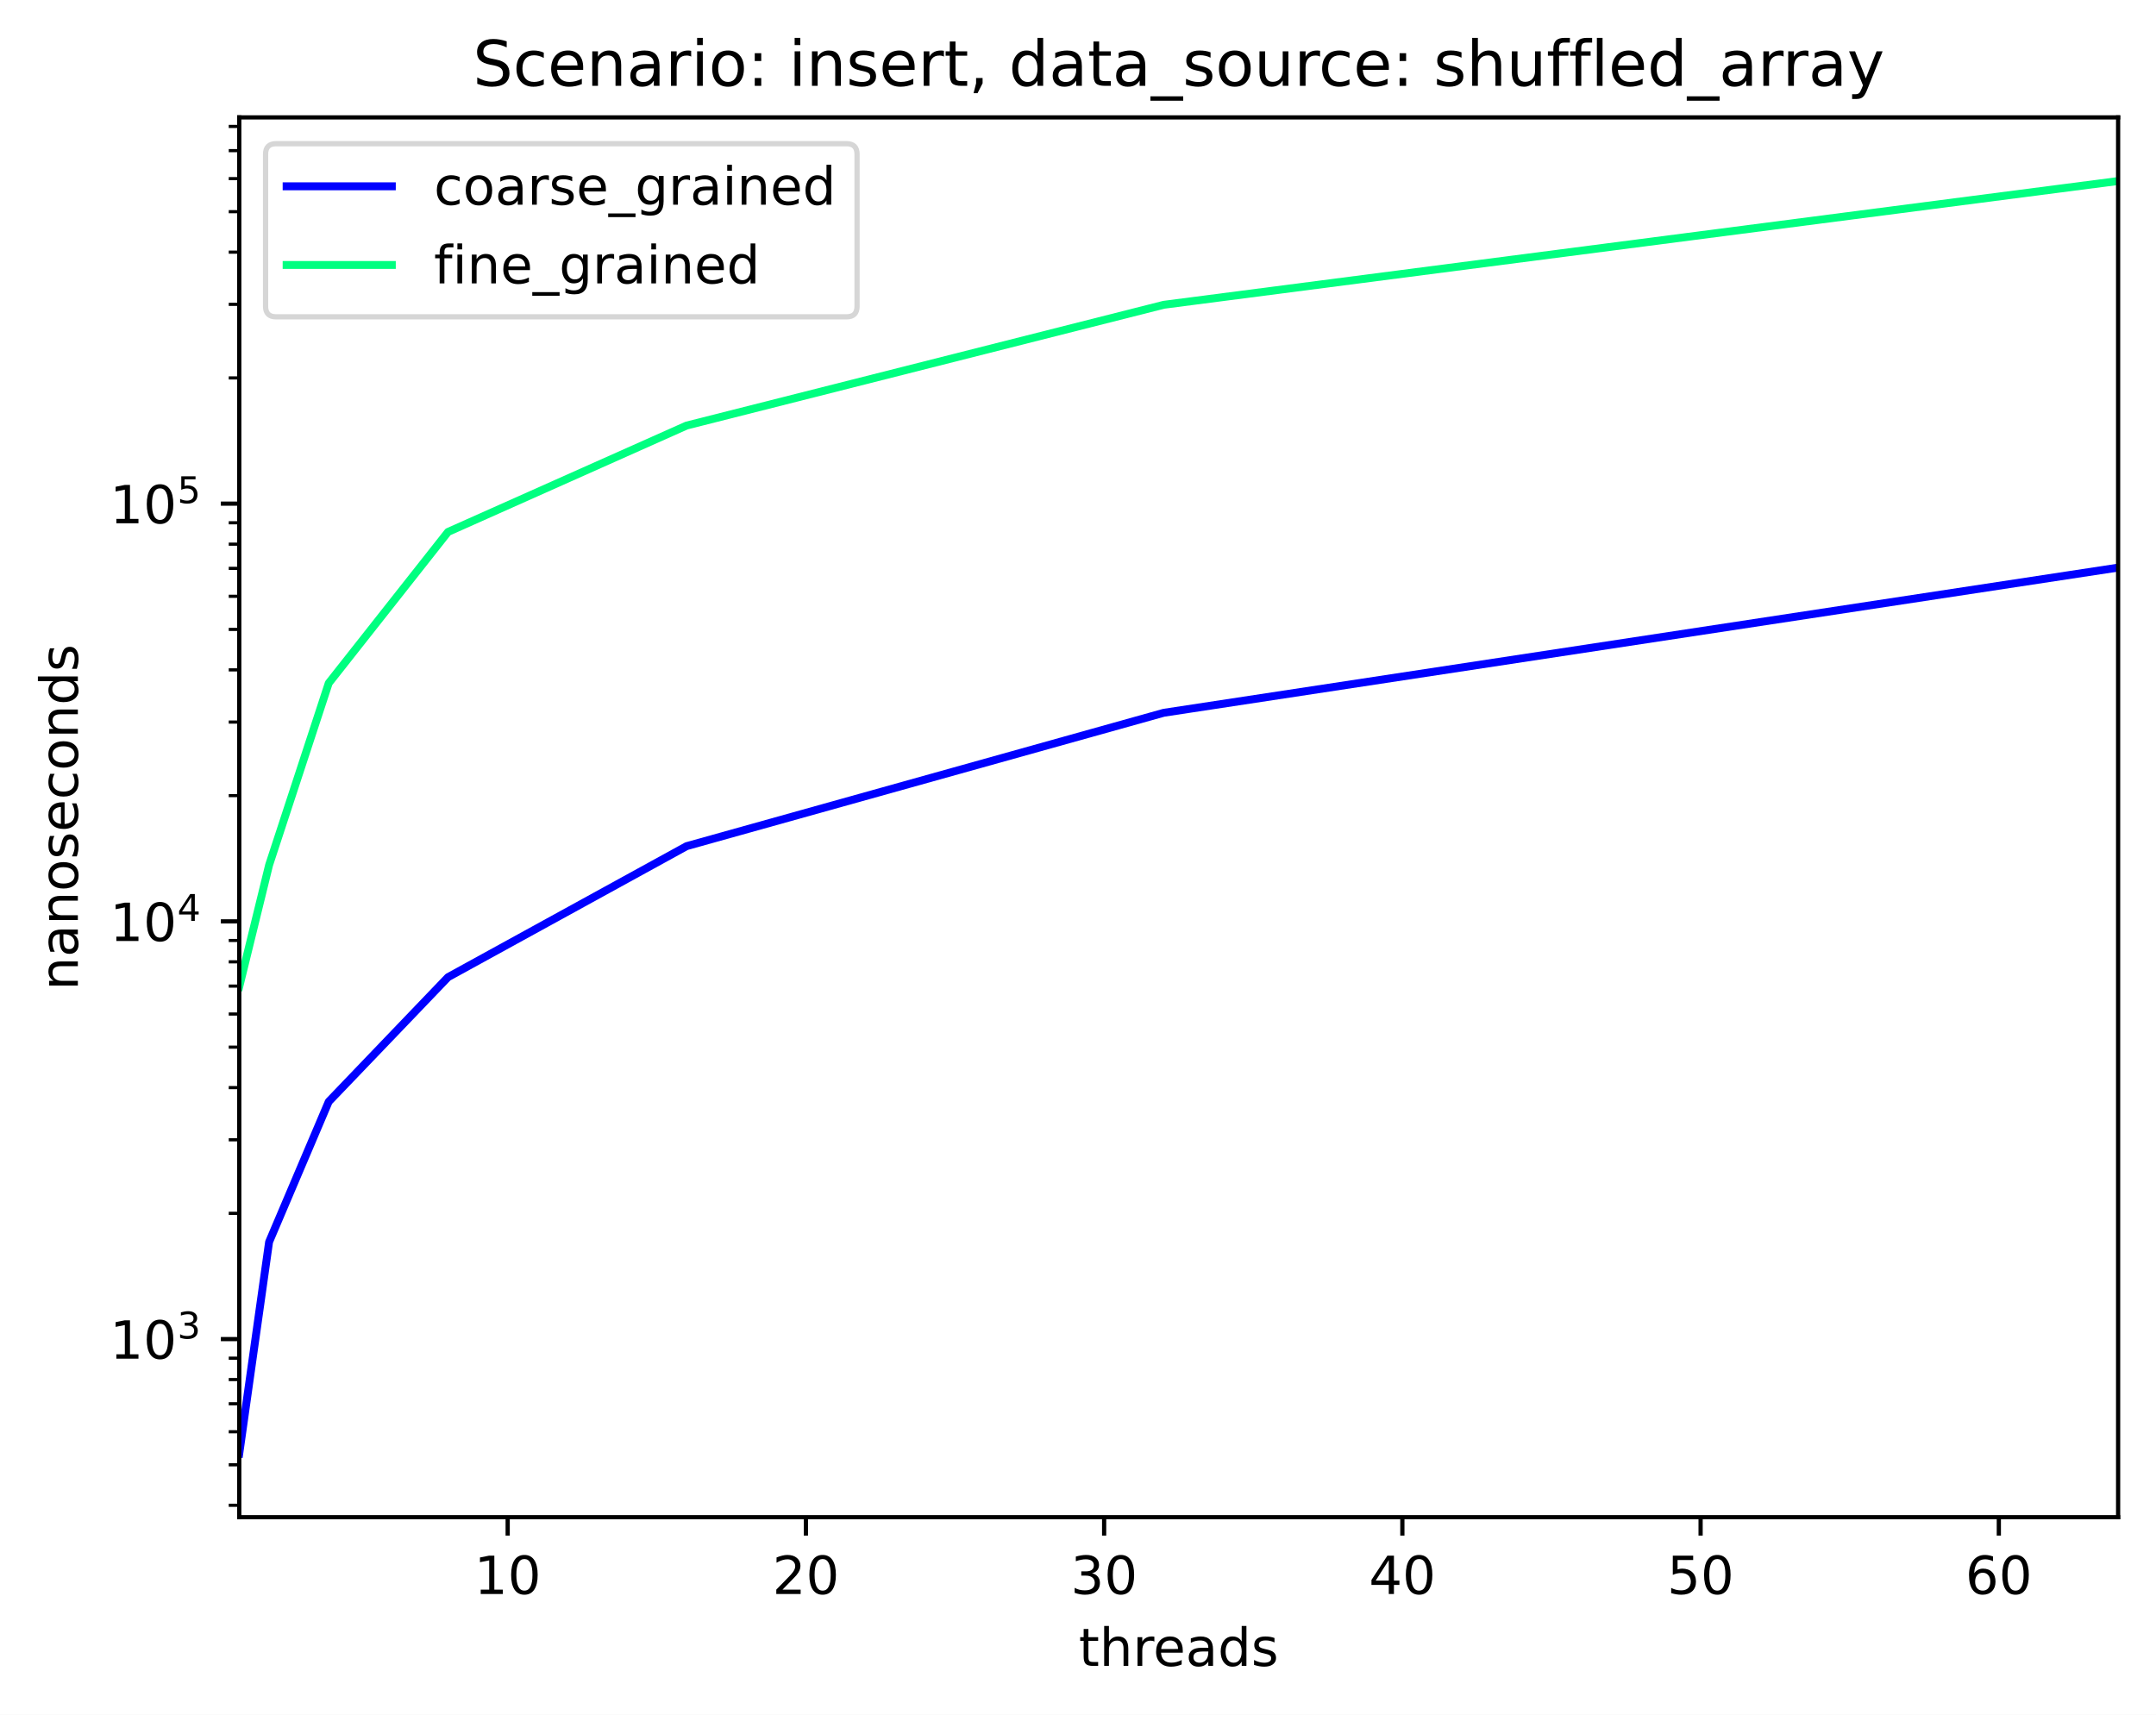
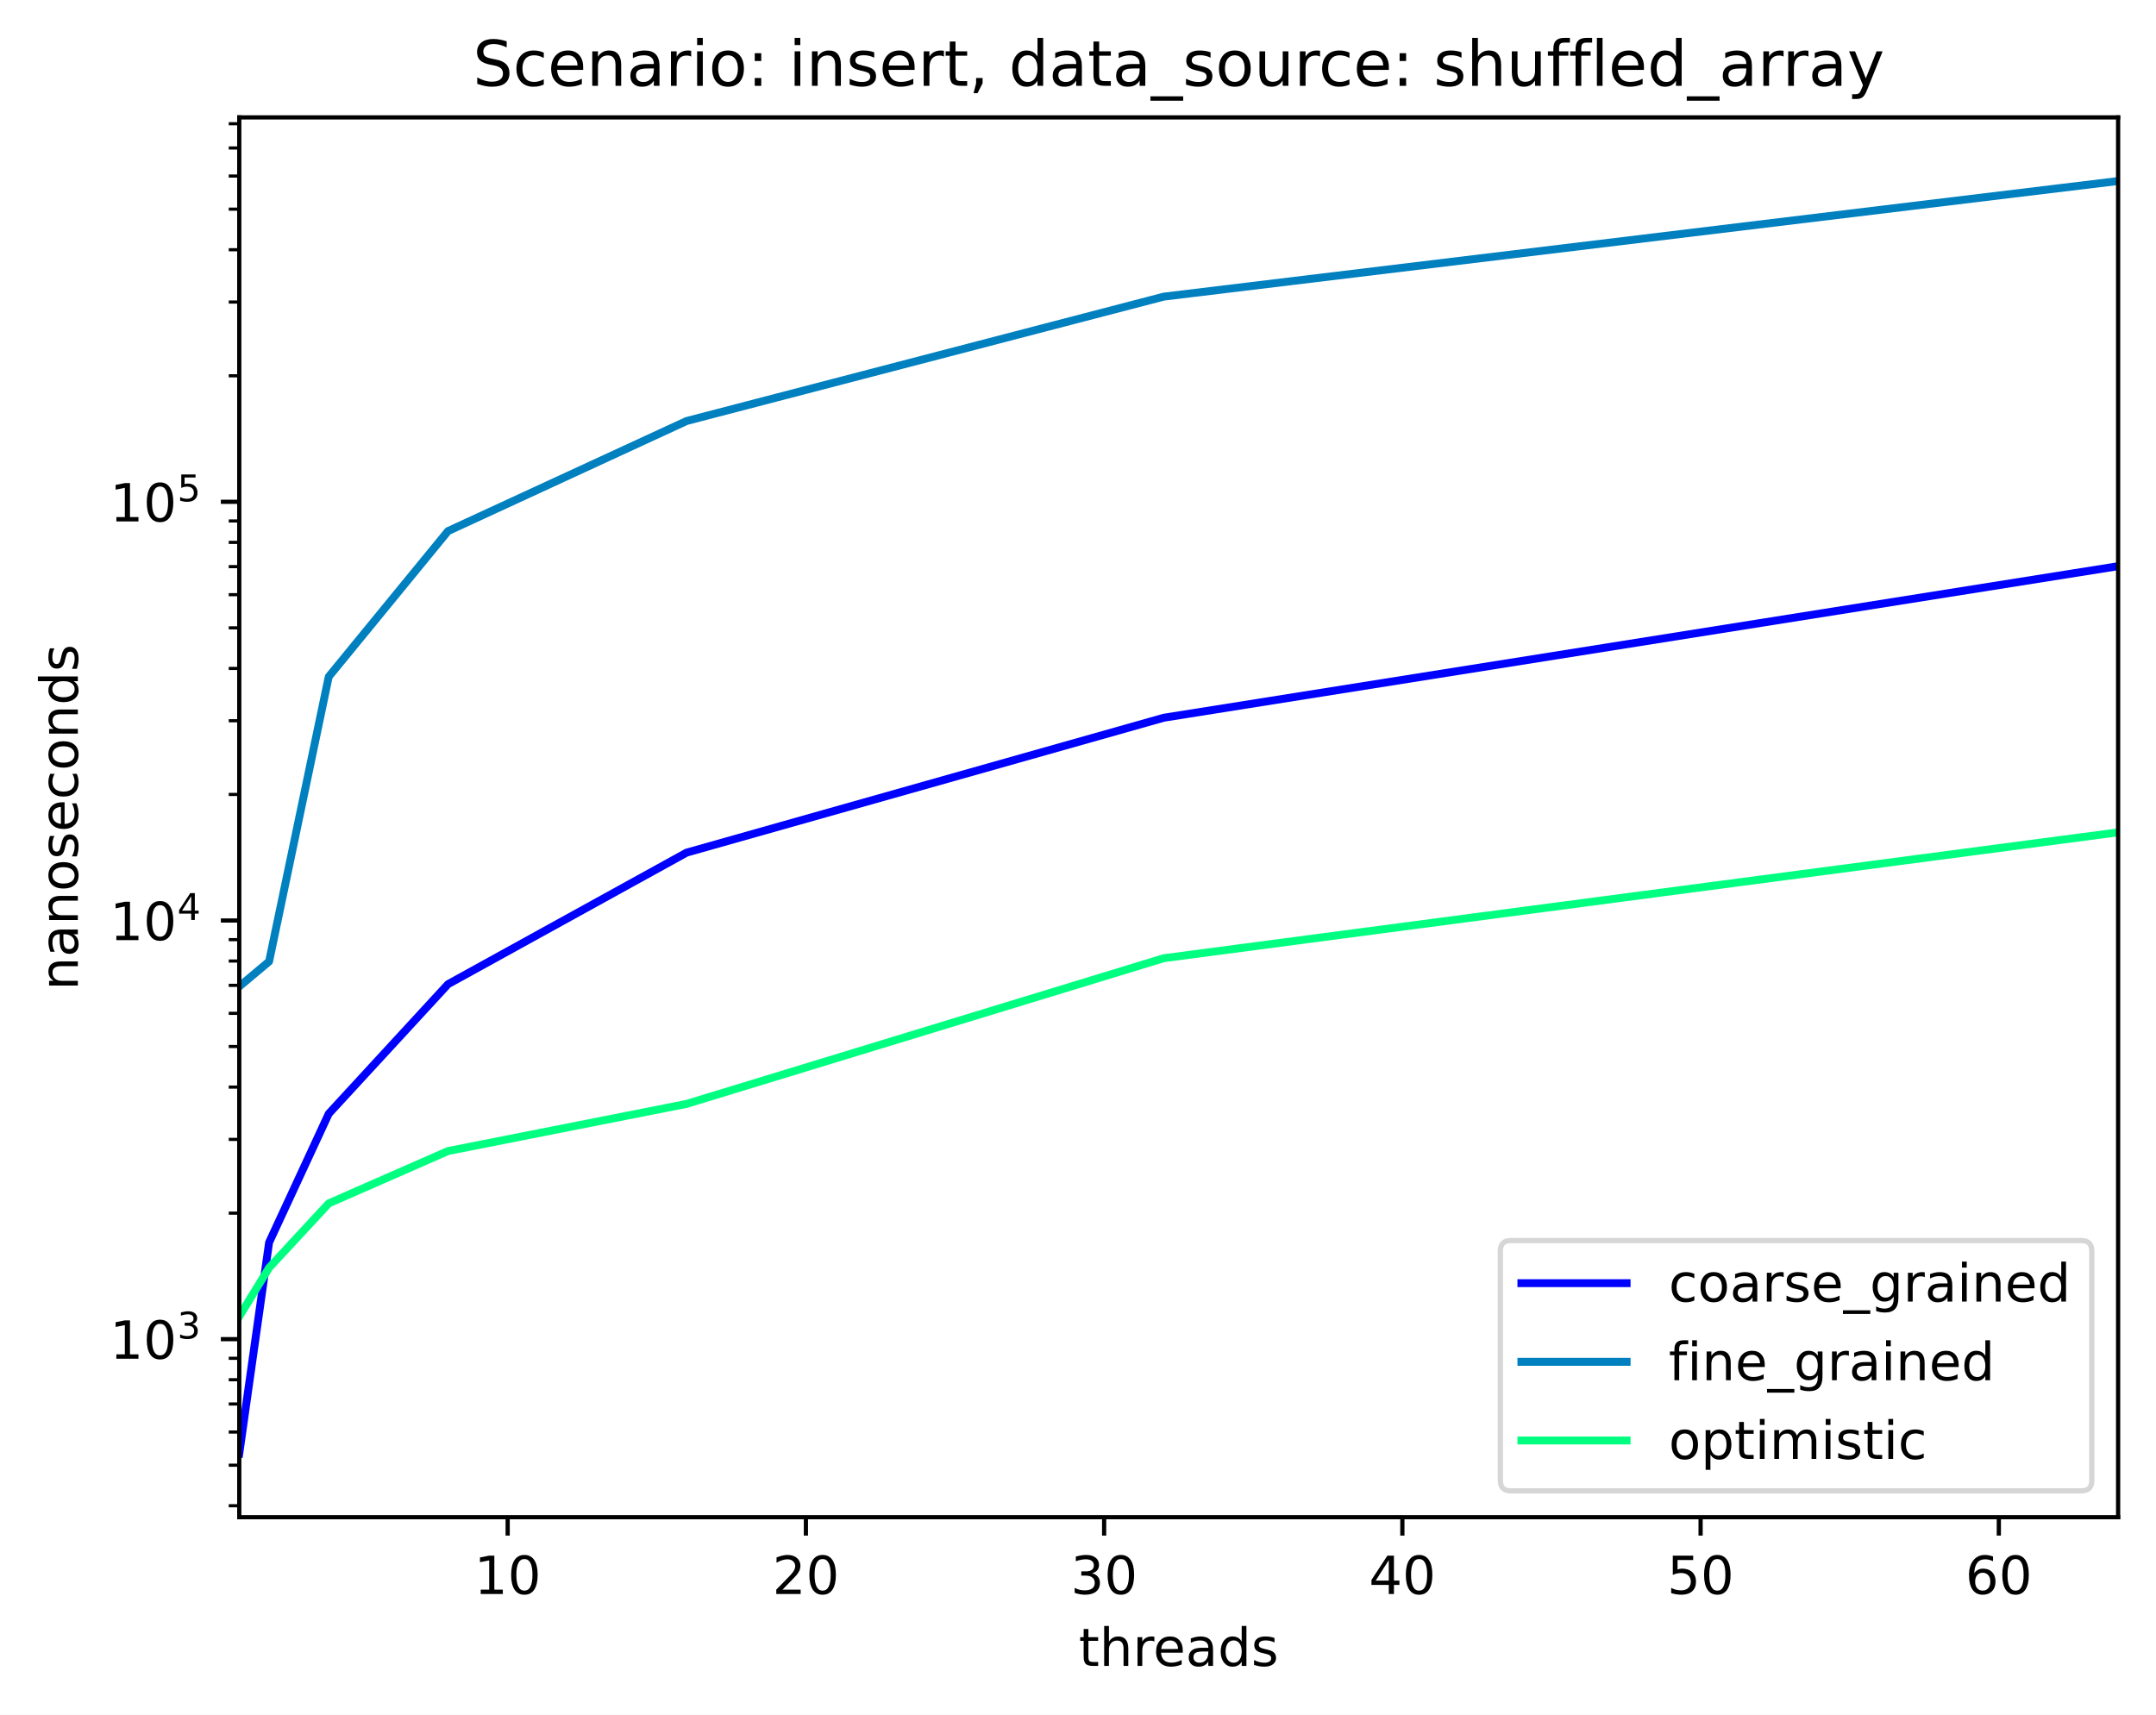
<svg xmlns="http://www.w3.org/2000/svg" xmlns:xlink="http://www.w3.org/1999/xlink" height="325.986pt" version="1.1" viewBox="0 0 409.798 325.986" width="409.798pt">
  <defs>
    <style type="text/css">
*{stroke-linecap:butt;stroke-linejoin:round;}
  </style>
  </defs>
  <g id="figure_1">
    <g id="patch_1">
      <path d="M 0 325.986  L 409.798 325.986  L 409.798 0  L 0 0  z " style="fill:#ffffff;" />
    </g>
    <g id="axes_1">
      <g id="patch_2">
        <path d="M 45.478 288.43  L 402.598 288.43  L 402.598 22.318  L 45.478 22.318  z " style="fill:#ffffff;" />
      </g>
      <g id="matplotlib.axis_1">
        <g id="xtick_1">
          <g id="line2d_1">
            <defs>
-               <path d="M 0 0  L 0 3.5  " id="m5f4396c81a" style="stroke:#000000;stroke-width:0.8;" />
-             </defs>
-             <g>
-               <use style="stroke:#000000;stroke-width:0.8;" x="96.495" xlink:href="#m5f4396c81a" y="288.43" />
+               <path d="M 0 0  L 0 3.5  " id="mf05d65bc17" style="stroke:#000000;stroke-width:0.8;" />
+             </defs>
+             <g>
+               <use style="stroke:#000000;stroke-width:0.8;" x="96.495" xlink:href="#mf05d65bc17" y="288.43" />
            </g>
          </g>
          <g id="text_1">
            <defs>
              <path d="M 12.406 8.297  L 28.516 8.297  L 28.516 63.922  L 10.984 60.406  L 10.984 69.391  L 28.422 72.906  L 38.281 72.906  L 38.281 8.297  L 54.391 8.297  L 54.391 0  L 12.406 0  z " id="DejaVuSans-49" />
              <path d="M 31.781 66.406  Q 24.172 66.406 20.328 58.906  Q 16.5 51.422 16.5 36.375  Q 16.5 21.391 20.328 13.891  Q 24.172 6.391 31.781 6.391  Q 39.453 6.391 43.281 13.891  Q 47.125 21.391 47.125 36.375  Q 47.125 51.422 43.281 58.906  Q 39.453 66.406 31.781 66.406  z M 31.781 74.219  Q 44.047 74.219 50.516 64.516  Q 56.984 54.828 56.984 36.375  Q 56.984 17.969 50.516 8.266  Q 44.047 -1.422 31.781 -1.422  Q 19.531 -1.422 13.062 8.266  Q 6.594 17.969 6.594 36.375  Q 6.594 54.828 13.062 64.516  Q 19.531 74.219 31.781 74.219  z " id="DejaVuSans-48" />
            </defs>
            <g transform="translate(90.13277 303.0286)scale(0.1 -0.1)">
              <use xlink:href="#DejaVuSans-49" />
              <use x="63.623" xlink:href="#DejaVuSans-48" />
            </g>
          </g>
        </g>
        <g id="xtick_2">
          <g id="line2d_2">
            <g>
-               <use style="stroke:#000000;stroke-width:0.8;" x="153.181" xlink:href="#m5f4396c81a" y="288.43" />
+               <use style="stroke:#000000;stroke-width:0.8;" x="153.181" xlink:href="#mf05d65bc17" y="288.43" />
            </g>
          </g>
          <g id="text_2">
            <defs>
              <path d="M 19.188 8.297  L 53.609 8.297  L 53.609 0  L 7.328 0  L 7.328 8.297  Q 12.938 14.109 22.625 23.891  Q 32.328 33.688 34.812 36.531  Q 39.547 41.844 41.422 45.531  Q 43.312 49.219 43.312 52.781  Q 43.312 58.594 39.234 62.25  Q 35.156 65.922 28.609 65.922  Q 23.969 65.922 18.812 64.312  Q 13.672 62.703 7.812 59.422  L 7.812 69.391  Q 13.766 71.781 18.938 73  Q 24.125 74.219 28.422 74.219  Q 39.75 74.219 46.484 68.547  Q 53.219 62.891 53.219 53.422  Q 53.219 48.922 51.531 44.891  Q 49.859 40.875 45.406 35.406  Q 44.188 33.984 37.641 27.219  Q 31.109 20.453 19.188 8.297  z " id="DejaVuSans-50" />
            </defs>
            <g transform="translate(146.8185 303.0286)scale(0.1 -0.1)">
              <use xlink:href="#DejaVuSans-50" />
              <use x="63.623" xlink:href="#DejaVuSans-48" />
            </g>
          </g>
        </g>
        <g id="xtick_3">
          <g id="line2d_3">
            <g>
-               <use style="stroke:#000000;stroke-width:0.8;" x="209.867" xlink:href="#m5f4396c81a" y="288.43" />
+               <use style="stroke:#000000;stroke-width:0.8;" x="209.867" xlink:href="#mf05d65bc17" y="288.43" />
            </g>
          </g>
          <g id="text_3">
            <defs>
              <path d="M 40.578 39.312  Q 47.656 37.797 51.625 33  Q 55.609 28.219 55.609 21.188  Q 55.609 10.406 48.188 4.484  Q 40.766 -1.422 27.094 -1.422  Q 22.516 -1.422 17.656 -0.516  Q 12.797 0.391 7.625 2.203  L 7.625 11.719  Q 11.719 9.328 16.594 8.109  Q 21.484 6.891 26.812 6.891  Q 36.078 6.891 40.938 10.547  Q 45.797 14.203 45.797 21.188  Q 45.797 27.641 41.281 31.266  Q 36.766 34.906 28.719 34.906  L 20.219 34.906  L 20.219 43.016  L 29.109 43.016  Q 36.375 43.016 40.234 45.922  Q 44.094 48.828 44.094 54.297  Q 44.094 59.906 40.109 62.906  Q 36.141 65.922 28.719 65.922  Q 24.656 65.922 20.016 65.031  Q 15.375 64.156 9.812 62.312  L 9.812 71.094  Q 15.438 72.656 20.344 73.438  Q 25.25 74.219 29.594 74.219  Q 40.828 74.219 47.359 69.109  Q 53.906 64.016 53.906 55.328  Q 53.906 49.266 50.438 45.094  Q 46.969 40.922 40.578 39.312  z " id="DejaVuSans-51" />
            </defs>
            <g transform="translate(203.5042 303.0286)scale(0.1 -0.1)">
              <use xlink:href="#DejaVuSans-51" />
              <use x="63.623" xlink:href="#DejaVuSans-48" />
            </g>
          </g>
        </g>
        <g id="xtick_4">
          <g id="line2d_4">
            <g>
-               <use style="stroke:#000000;stroke-width:0.8;" x="266.552" xlink:href="#m5f4396c81a" y="288.43" />
+               <use style="stroke:#000000;stroke-width:0.8;" x="266.552" xlink:href="#mf05d65bc17" y="288.43" />
            </g>
          </g>
          <g id="text_4">
            <defs>
              <path d="M 37.797 64.312  L 12.891 25.391  L 37.797 25.391  z M 35.203 72.906  L 47.609 72.906  L 47.609 25.391  L 58.016 25.391  L 58.016 17.188  L 47.609 17.188  L 47.609 0  L 37.797 0  L 37.797 17.188  L 4.891 17.188  L 4.891 26.703  z " id="DejaVuSans-52" />
            </defs>
            <g transform="translate(260.1899 303.0286)scale(0.1 -0.1)">
              <use xlink:href="#DejaVuSans-52" />
              <use x="63.623" xlink:href="#DejaVuSans-48" />
            </g>
          </g>
        </g>
        <g id="xtick_5">
          <g id="line2d_5">
            <g>
-               <use style="stroke:#000000;stroke-width:0.8;" x="323.238" xlink:href="#m5f4396c81a" y="288.43" />
+               <use style="stroke:#000000;stroke-width:0.8;" x="323.238" xlink:href="#mf05d65bc17" y="288.43" />
            </g>
          </g>
          <g id="text_5">
            <defs>
              <path d="M 10.797 72.906  L 49.516 72.906  L 49.516 64.594  L 19.828 64.594  L 19.828 46.734  Q 21.969 47.469 24.109 47.828  Q 26.266 48.188 28.422 48.188  Q 40.625 48.188 47.75 41.5  Q 54.891 34.812 54.891 23.391  Q 54.891 11.625 47.562 5.094  Q 40.234 -1.422 26.906 -1.422  Q 22.312 -1.422 17.547 -0.641  Q 12.797 0.141 7.719 1.703  L 7.719 11.625  Q 12.109 9.234 16.797 8.062  Q 21.484 6.891 26.703 6.891  Q 35.156 6.891 40.078 11.328  Q 45.016 15.766 45.016 23.391  Q 45.016 31 40.078 35.438  Q 35.156 39.891 26.703 39.891  Q 22.75 39.891 18.812 39.016  Q 14.891 38.141 10.797 36.281  z " id="DejaVuSans-53" />
            </defs>
            <g transform="translate(316.8756 303.0286)scale(0.1 -0.1)">
              <use xlink:href="#DejaVuSans-53" />
              <use x="63.623" xlink:href="#DejaVuSans-48" />
            </g>
          </g>
        </g>
        <g id="xtick_6">
          <g id="line2d_6">
            <g>
-               <use style="stroke:#000000;stroke-width:0.8;" x="379.924" xlink:href="#m5f4396c81a" y="288.43" />
+               <use style="stroke:#000000;stroke-width:0.8;" x="379.924" xlink:href="#mf05d65bc17" y="288.43" />
            </g>
          </g>
          <g id="text_6">
            <defs>
              <path d="M 33.016 40.375  Q 26.375 40.375 22.484 35.828  Q 18.609 31.297 18.609 23.391  Q 18.609 15.531 22.484 10.953  Q 26.375 6.391 33.016 6.391  Q 39.656 6.391 43.531 10.953  Q 47.406 15.531 47.406 23.391  Q 47.406 31.297 43.531 35.828  Q 39.656 40.375 33.016 40.375  z M 52.594 71.297  L 52.594 62.312  Q 48.875 64.062 45.094 64.984  Q 41.312 65.922 37.594 65.922  Q 27.828 65.922 22.672 59.328  Q 17.531 52.734 16.797 39.406  Q 19.672 43.656 24.016 45.922  Q 28.375 48.188 33.594 48.188  Q 44.578 48.188 50.953 41.516  Q 57.328 34.859 57.328 23.391  Q 57.328 12.156 50.688 5.359  Q 44.047 -1.422 33.016 -1.422  Q 20.359 -1.422 13.672 8.266  Q 6.984 17.969 6.984 36.375  Q 6.984 53.656 15.188 63.938  Q 23.391 74.219 37.203 74.219  Q 40.922 74.219 44.703 73.484  Q 48.484 72.75 52.594 71.297  z " id="DejaVuSans-54" />
            </defs>
            <g transform="translate(373.5613 303.0286)scale(0.1 -0.1)">
              <use xlink:href="#DejaVuSans-54" />
              <use x="63.623" xlink:href="#DejaVuSans-48" />
            </g>
          </g>
        </g>
        <g id="text_7">
          <defs>
            <path d="M 18.312 70.219  L 18.312 54.688  L 36.812 54.688  L 36.812 47.703  L 18.312 47.703  L 18.312 18.016  Q 18.312 11.328 20.141 9.422  Q 21.969 7.516 27.594 7.516  L 36.812 7.516  L 36.812 0  L 27.594 0  Q 17.188 0 13.234 3.875  Q 9.281 7.766 9.281 18.016  L 9.281 47.703  L 2.688 47.703  L 2.688 54.688  L 9.281 54.688  L 9.281 70.219  z " id="DejaVuSans-116" />
            <path d="M 54.891 33.016  L 54.891 0  L 45.906 0  L 45.906 32.719  Q 45.906 40.484 42.875 44.328  Q 39.844 48.188 33.797 48.188  Q 26.516 48.188 22.312 43.547  Q 18.109 38.922 18.109 30.906  L 18.109 0  L 9.078 0  L 9.078 75.984  L 18.109 75.984  L 18.109 46.188  Q 21.344 51.125 25.703 53.562  Q 30.078 56 35.797 56  Q 45.219 56 50.047 50.172  Q 54.891 44.344 54.891 33.016  z " id="DejaVuSans-104" />
            <path d="M 41.109 46.297  Q 39.594 47.172 37.812 47.578  Q 36.031 48 33.891 48  Q 26.266 48 22.188 43.047  Q 18.109 38.094 18.109 28.812  L 18.109 0  L 9.078 0  L 9.078 54.688  L 18.109 54.688  L 18.109 46.188  Q 20.953 51.172 25.484 53.578  Q 30.031 56 36.531 56  Q 37.453 56 38.578 55.875  Q 39.703 55.766 41.062 55.516  z " id="DejaVuSans-114" />
            <path d="M 56.203 29.594  L 56.203 25.203  L 14.891 25.203  Q 15.484 15.922 20.484 11.062  Q 25.484 6.203 34.422 6.203  Q 39.594 6.203 44.453 7.469  Q 49.312 8.734 54.109 11.281  L 54.109 2.781  Q 49.266 0.734 44.188 -0.344  Q 39.109 -1.422 33.891 -1.422  Q 20.797 -1.422 13.156 6.188  Q 5.516 13.812 5.516 26.812  Q 5.516 40.234 12.766 48.109  Q 20.016 56 32.328 56  Q 43.359 56 49.781 48.891  Q 56.203 41.797 56.203 29.594  z M 47.219 32.234  Q 47.125 39.594 43.094 43.984  Q 39.062 48.391 32.422 48.391  Q 24.906 48.391 20.391 44.141  Q 15.875 39.891 15.188 32.172  z " id="DejaVuSans-101" />
            <path d="M 34.281 27.484  Q 23.391 27.484 19.188 25  Q 14.984 22.516 14.984 16.5  Q 14.984 11.719 18.141 8.906  Q 21.297 6.109 26.703 6.109  Q 34.188 6.109 38.703 11.406  Q 43.219 16.703 43.219 25.484  L 43.219 27.484  z M 52.203 31.203  L 52.203 0  L 43.219 0  L 43.219 8.297  Q 40.141 3.328 35.547 0.953  Q 30.953 -1.422 24.312 -1.422  Q 15.922 -1.422 10.953 3.297  Q 6 8.016 6 15.922  Q 6 25.141 12.172 29.828  Q 18.359 34.516 30.609 34.516  L 43.219 34.516  L 43.219 35.406  Q 43.219 41.609 39.141 45  Q 35.062 48.391 27.688 48.391  Q 23 48.391 18.547 47.266  Q 14.109 46.141 10.016 43.891  L 10.016 52.203  Q 14.938 54.109 19.578 55.047  Q 24.219 56 28.609 56  Q 40.484 56 46.344 49.844  Q 52.203 43.703 52.203 31.203  z " id="DejaVuSans-97" />
            <path d="M 45.406 46.391  L 45.406 75.984  L 54.391 75.984  L 54.391 0  L 45.406 0  L 45.406 8.203  Q 42.578 3.328 38.25 0.953  Q 33.938 -1.422 27.875 -1.422  Q 17.969 -1.422 11.734 6.484  Q 5.516 14.406 5.516 27.297  Q 5.516 40.188 11.734 48.094  Q 17.969 56 27.875 56  Q 33.938 56 38.25 53.625  Q 42.578 51.266 45.406 46.391  z M 14.797 27.297  Q 14.797 17.391 18.875 11.75  Q 22.953 6.109 30.078 6.109  Q 37.203 6.109 41.297 11.75  Q 45.406 17.391 45.406 27.297  Q 45.406 37.203 41.297 42.844  Q 37.203 48.484 30.078 48.484  Q 22.953 48.484 18.875 42.844  Q 14.797 37.203 14.797 27.297  z " id="DejaVuSans-100" />
            <path d="M 44.281 53.078  L 44.281 44.578  Q 40.484 46.531 36.375 47.5  Q 32.281 48.484 27.875 48.484  Q 21.188 48.484 17.844 46.438  Q 14.5 44.391 14.5 40.281  Q 14.5 37.156 16.891 35.375  Q 19.281 33.594 26.516 31.984  L 29.594 31.297  Q 39.156 29.25 43.188 25.516  Q 47.219 21.781 47.219 15.094  Q 47.219 7.469 41.188 3.016  Q 35.156 -1.422 24.609 -1.422  Q 20.219 -1.422 15.453 -0.562  Q 10.688 0.297 5.422 2  L 5.422 11.281  Q 10.406 8.688 15.234 7.391  Q 20.062 6.109 24.812 6.109  Q 31.156 6.109 34.562 8.281  Q 37.984 10.453 37.984 14.406  Q 37.984 18.062 35.516 20.016  Q 33.062 21.969 24.703 23.781  L 21.578 24.516  Q 13.234 26.266 9.516 29.906  Q 5.812 33.547 5.812 39.891  Q 5.812 47.609 11.281 51.797  Q 16.75 56 26.812 56  Q 31.781 56 36.172 55.266  Q 40.578 54.547 44.281 53.078  z " id="DejaVuSans-115" />
          </defs>
          <g transform="translate(205.0467 316.7067)scale(0.1 -0.1)">
            <use xlink:href="#DejaVuSans-116" />
            <use x="39.209" xlink:href="#DejaVuSans-104" />
            <use x="102.588" xlink:href="#DejaVuSans-114" />
            <use x="141.451" xlink:href="#DejaVuSans-101" />
            <use x="202.975" xlink:href="#DejaVuSans-97" />
            <use x="264.254" xlink:href="#DejaVuSans-100" />
            <use x="327.73" xlink:href="#DejaVuSans-115" />
          </g>
        </g>
      </g>
      <g id="matplotlib.axis_2">
        <g id="ytick_1">
          <g id="line2d_7">
            <defs>
-               <path d="M 0 0  L -3.5 0  " id="mbe0c340225" style="stroke:#000000;stroke-width:0.8;" />
-             </defs>
-             <g>
-               <use style="stroke:#000000;stroke-width:0.8;" x="45.478" xlink:href="#mbe0c340225" y="254.569" />
+               <path d="M 0 0  L -3.5 0  " id="m383fcbb740" style="stroke:#000000;stroke-width:0.8;" />
+             </defs>
+             <g>
+               <use style="stroke:#000000;stroke-width:0.8;" x="45.478" xlink:href="#m383fcbb740" y="254.584" />
            </g>
          </g>
          <g id="text_8">
-             <g transform="translate(20.87813 258.368)scale(0.1 -0.1)">
+             <g transform="translate(20.87813 258.3828)scale(0.1 -0.1)">
              <use transform="translate(0 0.765625)" xlink:href="#DejaVuSans-49" />
              <use transform="translate(63.62305 0.765625)" xlink:href="#DejaVuSans-48" />
              <use transform="translate(128.2031 39.04688)scale(0.7)" xlink:href="#DejaVuSans-51" />
            </g>
          </g>
        </g>
        <g id="ytick_2">
          <g id="line2d_8">
            <g>
-               <use style="stroke:#000000;stroke-width:0.8;" x="45.478" xlink:href="#mbe0c340225" y="175.159" />
+               <use style="stroke:#000000;stroke-width:0.8;" x="45.478" xlink:href="#m383fcbb740" y="174.991" />
            </g>
          </g>
          <g id="text_9">
-             <g transform="translate(20.87813 178.9581)scale(0.1 -0.1)">
+             <g transform="translate(20.87813 178.7902)scale(0.1 -0.1)">
              <use transform="translate(0 0.684375)" xlink:href="#DejaVuSans-49" />
              <use transform="translate(63.62305 0.684375)" xlink:href="#DejaVuSans-48" />
              <use transform="translate(128.2031 38.96563)scale(0.7)" xlink:href="#DejaVuSans-52" />
            </g>
          </g>
        </g>
        <g id="ytick_3">
          <g id="line2d_9">
            <g>
-               <use style="stroke:#000000;stroke-width:0.8;" x="45.478" xlink:href="#mbe0c340225" y="95.749" />
+               <use style="stroke:#000000;stroke-width:0.8;" x="45.478" xlink:href="#m383fcbb740" y="95.398" />
            </g>
          </g>
          <g id="text_10">
-             <g transform="translate(20.87813 99.54822)scale(0.1 -0.1)">
+             <g transform="translate(20.87813 99.19754)scale(0.1 -0.1)">
              <use transform="translate(0 0.684375)" xlink:href="#DejaVuSans-49" />
              <use transform="translate(63.62305 0.684375)" xlink:href="#DejaVuSans-48" />
              <use transform="translate(128.2031 38.96563)scale(0.7)" xlink:href="#DejaVuSans-53" />
            </g>
          </g>
        </g>
        <g id="ytick_4">
          <g id="line2d_10">
            <defs>
-               <path d="M 0 0  L -2 0  " id="m4f9e848d3f" style="stroke:#000000;stroke-width:0.6;" />
-             </defs>
-             <g>
-               <use style="stroke:#000000;stroke-width:0.6;" x="45.478" xlink:href="#m4f9e848d3f" y="286.169" />
+               <path d="M 0 0  L -2 0  " id="mbb1ccdfe66" style="stroke:#000000;stroke-width:0.6;" />
+             </defs>
+             <g>
+               <use style="stroke:#000000;stroke-width:0.6;" x="45.478" xlink:href="#mbb1ccdfe66" y="286.257" />
            </g>
          </g>
        </g>
        <g id="ytick_5">
          <g id="line2d_11">
            <g>
-               <use style="stroke:#000000;stroke-width:0.6;" x="45.478" xlink:href="#m4f9e848d3f" y="278.474" />
+               <use style="stroke:#000000;stroke-width:0.6;" x="45.478" xlink:href="#mbb1ccdfe66" y="278.543" />
            </g>
          </g>
        </g>
        <g id="ytick_6">
          <g id="line2d_12">
            <g>
-               <use style="stroke:#000000;stroke-width:0.6;" x="45.478" xlink:href="#m4f9e848d3f" y="272.186" />
+               <use style="stroke:#000000;stroke-width:0.6;" x="45.478" xlink:href="#mbb1ccdfe66" y="272.241" />
            </g>
          </g>
        </g>
        <g id="ytick_7">
          <g id="line2d_13">
            <g>
-               <use style="stroke:#000000;stroke-width:0.6;" x="45.478" xlink:href="#m4f9e848d3f" y="266.87" />
+               <use style="stroke:#000000;stroke-width:0.6;" x="45.478" xlink:href="#mbb1ccdfe66" y="266.913" />
            </g>
          </g>
        </g>
        <g id="ytick_8">
          <g id="line2d_14">
            <g>
-               <use style="stroke:#000000;stroke-width:0.6;" x="45.478" xlink:href="#m4f9e848d3f" y="262.264" />
+               <use style="stroke:#000000;stroke-width:0.6;" x="45.478" xlink:href="#mbb1ccdfe66" y="262.297" />
            </g>
          </g>
        </g>
        <g id="ytick_9">
          <g id="line2d_15">
            <g>
-               <use style="stroke:#000000;stroke-width:0.6;" x="45.478" xlink:href="#m4f9e848d3f" y="258.202" />
+               <use style="stroke:#000000;stroke-width:0.6;" x="45.478" xlink:href="#mbb1ccdfe66" y="258.226" />
            </g>
          </g>
        </g>
        <g id="ytick_10">
          <g id="line2d_16">
            <g>
-               <use style="stroke:#000000;stroke-width:0.6;" x="45.478" xlink:href="#m4f9e848d3f" y="230.664" />
+               <use style="stroke:#000000;stroke-width:0.6;" x="45.478" xlink:href="#mbb1ccdfe66" y="230.624" />
            </g>
          </g>
        </g>
        <g id="ytick_11">
          <g id="line2d_17">
            <g>
-               <use style="stroke:#000000;stroke-width:0.6;" x="45.478" xlink:href="#m4f9e848d3f" y="216.681" />
+               <use style="stroke:#000000;stroke-width:0.6;" x="45.478" xlink:href="#mbb1ccdfe66" y="216.608" />
            </g>
          </g>
        </g>
        <g id="ytick_12">
          <g id="line2d_18">
            <g>
-               <use style="stroke:#000000;stroke-width:0.6;" x="45.478" xlink:href="#m4f9e848d3f" y="206.759" />
+               <use style="stroke:#000000;stroke-width:0.6;" x="45.478" xlink:href="#mbb1ccdfe66" y="206.664" />
            </g>
          </g>
        </g>
        <g id="ytick_13">
          <g id="line2d_19">
            <g>
-               <use style="stroke:#000000;stroke-width:0.6;" x="45.478" xlink:href="#m4f9e848d3f" y="199.064" />
+               <use style="stroke:#000000;stroke-width:0.6;" x="45.478" xlink:href="#mbb1ccdfe66" y="198.951" />
            </g>
          </g>
        </g>
        <g id="ytick_14">
          <g id="line2d_20">
            <g>
-               <use style="stroke:#000000;stroke-width:0.6;" x="45.478" xlink:href="#m4f9e848d3f" y="192.776" />
+               <use style="stroke:#000000;stroke-width:0.6;" x="45.478" xlink:href="#mbb1ccdfe66" y="192.648" />
            </g>
          </g>
        </g>
        <g id="ytick_15">
          <g id="line2d_21">
            <g>
-               <use style="stroke:#000000;stroke-width:0.6;" x="45.478" xlink:href="#m4f9e848d3f" y="187.46" />
+               <use style="stroke:#000000;stroke-width:0.6;" x="45.478" xlink:href="#mbb1ccdfe66" y="187.32" />
            </g>
          </g>
        </g>
        <g id="ytick_16">
          <g id="line2d_22">
            <g>
-               <use style="stroke:#000000;stroke-width:0.6;" x="45.478" xlink:href="#m4f9e848d3f" y="182.855" />
+               <use style="stroke:#000000;stroke-width:0.6;" x="45.478" xlink:href="#mbb1ccdfe66" y="182.704" />
            </g>
          </g>
        </g>
        <g id="ytick_17">
          <g id="line2d_23">
            <g>
-               <use style="stroke:#000000;stroke-width:0.6;" x="45.478" xlink:href="#m4f9e848d3f" y="178.792" />
+               <use style="stroke:#000000;stroke-width:0.6;" x="45.478" xlink:href="#mbb1ccdfe66" y="178.633" />
            </g>
          </g>
        </g>
        <g id="ytick_18">
          <g id="line2d_24">
            <g>
-               <use style="stroke:#000000;stroke-width:0.6;" x="45.478" xlink:href="#m4f9e848d3f" y="151.254" />
+               <use style="stroke:#000000;stroke-width:0.6;" x="45.478" xlink:href="#mbb1ccdfe66" y="151.031" />
            </g>
          </g>
        </g>
        <g id="ytick_19">
          <g id="line2d_25">
            <g>
-               <use style="stroke:#000000;stroke-width:0.6;" x="45.478" xlink:href="#m4f9e848d3f" y="137.271" />
+               <use style="stroke:#000000;stroke-width:0.6;" x="45.478" xlink:href="#mbb1ccdfe66" y="137.016" />
            </g>
          </g>
        </g>
        <g id="ytick_20">
          <g id="line2d_26">
            <g>
-               <use style="stroke:#000000;stroke-width:0.6;" x="45.478" xlink:href="#m4f9e848d3f" y="127.349" />
+               <use style="stroke:#000000;stroke-width:0.6;" x="45.478" xlink:href="#mbb1ccdfe66" y="127.071" />
            </g>
          </g>
        </g>
        <g id="ytick_21">
          <g id="line2d_27">
            <g>
-               <use style="stroke:#000000;stroke-width:0.6;" x="45.478" xlink:href="#m4f9e848d3f" y="119.654" />
+               <use style="stroke:#000000;stroke-width:0.6;" x="45.478" xlink:href="#mbb1ccdfe66" y="119.358" />
            </g>
          </g>
        </g>
        <g id="ytick_22">
          <g id="line2d_28">
            <g>
-               <use style="stroke:#000000;stroke-width:0.6;" x="45.478" xlink:href="#m4f9e848d3f" y="113.366" />
+               <use style="stroke:#000000;stroke-width:0.6;" x="45.478" xlink:href="#mbb1ccdfe66" y="113.056" />
            </g>
          </g>
        </g>
        <g id="ytick_23">
          <g id="line2d_29">
            <g>
-               <use style="stroke:#000000;stroke-width:0.6;" x="45.478" xlink:href="#m4f9e848d3f" y="108.05" />
+               <use style="stroke:#000000;stroke-width:0.6;" x="45.478" xlink:href="#mbb1ccdfe66" y="107.727" />
            </g>
          </g>
        </g>
        <g id="ytick_24">
          <g id="line2d_30">
            <g>
-               <use style="stroke:#000000;stroke-width:0.6;" x="45.478" xlink:href="#m4f9e848d3f" y="103.445" />
+               <use style="stroke:#000000;stroke-width:0.6;" x="45.478" xlink:href="#mbb1ccdfe66" y="103.112" />
            </g>
          </g>
        </g>
        <g id="ytick_25">
          <g id="line2d_31">
            <g>
-               <use style="stroke:#000000;stroke-width:0.6;" x="45.478" xlink:href="#m4f9e848d3f" y="99.383" />
+               <use style="stroke:#000000;stroke-width:0.6;" x="45.478" xlink:href="#mbb1ccdfe66" y="99.04" />
            </g>
          </g>
        </g>
        <g id="ytick_26">
          <g id="line2d_32">
            <g>
-               <use style="stroke:#000000;stroke-width:0.6;" x="45.478" xlink:href="#m4f9e848d3f" y="71.844" />
+               <use style="stroke:#000000;stroke-width:0.6;" x="45.478" xlink:href="#mbb1ccdfe66" y="71.439" />
            </g>
          </g>
        </g>
        <g id="ytick_27">
          <g id="line2d_33">
            <g>
-               <use style="stroke:#000000;stroke-width:0.6;" x="45.478" xlink:href="#m4f9e848d3f" y="57.861" />
+               <use style="stroke:#000000;stroke-width:0.6;" x="45.478" xlink:href="#mbb1ccdfe66" y="57.423" />
            </g>
          </g>
        </g>
        <g id="ytick_28">
          <g id="line2d_34">
            <g>
-               <use style="stroke:#000000;stroke-width:0.6;" x="45.478" xlink:href="#m4f9e848d3f" y="47.939" />
+               <use style="stroke:#000000;stroke-width:0.6;" x="45.478" xlink:href="#mbb1ccdfe66" y="47.479" />
            </g>
          </g>
        </g>
        <g id="ytick_29">
          <g id="line2d_35">
            <g>
-               <use style="stroke:#000000;stroke-width:0.6;" x="45.478" xlink:href="#m4f9e848d3f" y="40.244" />
+               <use style="stroke:#000000;stroke-width:0.6;" x="45.478" xlink:href="#mbb1ccdfe66" y="39.765" />
            </g>
          </g>
        </g>
        <g id="ytick_30">
          <g id="line2d_36">
            <g>
-               <use style="stroke:#000000;stroke-width:0.6;" x="45.478" xlink:href="#m4f9e848d3f" y="33.956" />
+               <use style="stroke:#000000;stroke-width:0.6;" x="45.478" xlink:href="#mbb1ccdfe66" y="33.463" />
            </g>
          </g>
        </g>
        <g id="ytick_31">
          <g id="line2d_37">
            <g>
-               <use style="stroke:#000000;stroke-width:0.6;" x="45.478" xlink:href="#m4f9e848d3f" y="28.64" />
+               <use style="stroke:#000000;stroke-width:0.6;" x="45.478" xlink:href="#mbb1ccdfe66" y="28.135" />
            </g>
          </g>
        </g>
        <g id="ytick_32">
          <g id="line2d_38">
            <g>
-               <use style="stroke:#000000;stroke-width:0.6;" x="45.478" xlink:href="#m4f9e848d3f" y="24.035" />
+               <use style="stroke:#000000;stroke-width:0.6;" x="45.478" xlink:href="#mbb1ccdfe66" y="23.519" />
            </g>
          </g>
        </g>
        <g id="text_11">
          <defs>
            <path d="M 54.891 33.016  L 54.891 0  L 45.906 0  L 45.906 32.719  Q 45.906 40.484 42.875 44.328  Q 39.844 48.188 33.797 48.188  Q 26.516 48.188 22.312 43.547  Q 18.109 38.922 18.109 30.906  L 18.109 0  L 9.078 0  L 9.078 54.688  L 18.109 54.688  L 18.109 46.188  Q 21.344 51.125 25.703 53.562  Q 30.078 56 35.797 56  Q 45.219 56 50.047 50.172  Q 54.891 44.344 54.891 33.016  z " id="DejaVuSans-110" />
            <path d="M 30.609 48.391  Q 23.391 48.391 19.188 42.75  Q 14.984 37.109 14.984 27.297  Q 14.984 17.484 19.156 11.844  Q 23.344 6.203 30.609 6.203  Q 37.797 6.203 41.984 11.859  Q 46.188 17.531 46.188 27.297  Q 46.188 37.016 41.984 42.703  Q 37.797 48.391 30.609 48.391  z M 30.609 56  Q 42.328 56 49.016 48.375  Q 55.719 40.766 55.719 27.297  Q 55.719 13.875 49.016 6.219  Q 42.328 -1.422 30.609 -1.422  Q 18.844 -1.422 12.172 6.219  Q 5.516 13.875 5.516 27.297  Q 5.516 40.766 12.172 48.375  Q 18.844 56 30.609 56  z " id="DejaVuSans-111" />
            <path d="M 48.781 52.594  L 48.781 44.188  Q 44.969 46.297 41.141 47.344  Q 37.312 48.391 33.406 48.391  Q 24.656 48.391 19.812 42.844  Q 14.984 37.312 14.984 27.297  Q 14.984 17.281 19.812 11.734  Q 24.656 6.203 33.406 6.203  Q 37.312 6.203 41.141 7.25  Q 44.969 8.297 48.781 10.406  L 48.781 2.094  Q 45.016 0.344 40.984 -0.531  Q 36.969 -1.422 32.422 -1.422  Q 20.062 -1.422 12.781 6.344  Q 5.516 14.109 5.516 27.297  Q 5.516 40.672 12.859 48.328  Q 20.219 56 33.016 56  Q 37.156 56 41.109 55.141  Q 45.062 54.297 48.781 52.594  z " id="DejaVuSans-99" />
          </defs>
          <g transform="translate(14.79844 188.2726)rotate(-90)scale(0.1 -0.1)">
            <use xlink:href="#DejaVuSans-110" />
            <use x="63.379" xlink:href="#DejaVuSans-97" />
            <use x="124.658" xlink:href="#DejaVuSans-110" />
            <use x="188.037" xlink:href="#DejaVuSans-111" />
            <use x="249.219" xlink:href="#DejaVuSans-115" />
            <use x="301.318" xlink:href="#DejaVuSans-101" />
            <use x="362.842" xlink:href="#DejaVuSans-99" />
            <use x="417.822" xlink:href="#DejaVuSans-111" />
            <use x="479.004" xlink:href="#DejaVuSans-110" />
            <use x="542.383" xlink:href="#DejaVuSans-100" />
            <use x="605.859" xlink:href="#DejaVuSans-115" />
          </g>
        </g>
      </g>
      <g id="line2d_39">
-         <path clip-path="url(#pec609fd2ad)" d="M 45.478 276.334  L 51.147 236.107  L 62.484 209.429  L 85.158 185.768  L 130.507 160.86  L 221.204 135.505  L 402.598 107.907  " style="fill:none;stroke:#0000ff;stroke-linecap:square;stroke-width:1.5;" />
+         <path clip-path="url(#p4a69728b5a)" d="M 45.478 276.334  L 51.147 236.201  L 62.484 211.727  L 85.158 187.099  L 130.507 162.09  L 221.204 136.447  L 402.598 107.637  " style="fill:none;stroke:#0000ff;stroke-linecap:square;stroke-width:1.5;" />
      </g>
      <g id="line2d_40">
-         <path clip-path="url(#pec609fd2ad)" d="M 45.478 187.573  L 51.147 164.456  L 62.484 129.868  L 85.158 101.125  L 130.507 80.901  L 221.204 57.943  L 402.598 34.414  " style="fill:none;stroke:#00ff80;stroke-linecap:square;stroke-width:1.5;" />
+         <path clip-path="url(#p4a69728b5a)" d="M 45.478 187.543  L 51.147 182.786  L 62.484 128.645  L 85.158 100.966  L 130.507 80.035  L 221.204 56.391  L 402.598 34.414  " style="fill:none;stroke:#0080bf;stroke-linecap:square;stroke-width:1.5;" />
+       </g>
+       <g id="line2d_41">
+         <path clip-path="url(#p4a69728b5a)" d="M 45.478 250.267  L 51.147 241.009  L 62.484 228.773  L 85.158 218.821  L 130.507 209.858  L 221.204 182.16  L 402.598 158.236  " style="fill:none;stroke:#00ff80;stroke-linecap:square;stroke-width:1.5;" />
      </g>
      <g id="patch_3">
        <path d="M 45.478 288.43  L 45.478 22.318  " style="fill:none;stroke:#000000;stroke-linecap:square;stroke-linejoin:miter;stroke-width:0.8;" />
      </g>
      <g id="patch_4">
        <path d="M 402.598 288.43  L 402.598 22.318  " style="fill:none;stroke:#000000;stroke-linecap:square;stroke-linejoin:miter;stroke-width:0.8;" />
      </g>
      <g id="patch_5">
        <path d="M 45.478 288.43  L 402.598 288.43  " style="fill:none;stroke:#000000;stroke-linecap:square;stroke-linejoin:miter;stroke-width:0.8;" />
      </g>
      <g id="patch_6">
        <path d="M 45.478 22.318  L 402.598 22.318  " style="fill:none;stroke:#000000;stroke-linecap:square;stroke-linejoin:miter;stroke-width:0.8;" />
      </g>
      <g id="text_12">
        <defs>
          <path d="M 53.516 70.516  L 53.516 60.891  Q 47.906 63.578 42.922 64.891  Q 37.938 66.219 33.297 66.219  Q 25.25 66.219 20.875 63.094  Q 16.5 59.969 16.5 54.203  Q 16.5 49.359 19.406 46.891  Q 22.312 44.438 30.422 42.922  L 36.375 41.703  Q 47.406 39.594 52.656 34.297  Q 57.906 29 57.906 20.125  Q 57.906 9.516 50.797 4.047  Q 43.703 -1.422 29.984 -1.422  Q 24.812 -1.422 18.969 -0.25  Q 13.141 0.922 6.891 3.219  L 6.891 13.375  Q 12.891 10.016 18.656 8.297  Q 24.422 6.594 29.984 6.594  Q 38.422 6.594 43.016 9.906  Q 47.609 13.234 47.609 19.391  Q 47.609 24.75 44.312 27.781  Q 41.016 30.812 33.5 32.328  L 27.484 33.5  Q 16.453 35.688 11.516 40.375  Q 6.594 45.062 6.594 53.422  Q 6.594 63.094 13.406 68.656  Q 20.219 74.219 32.172 74.219  Q 37.312 74.219 42.625 73.281  Q 47.953 72.359 53.516 70.516  z " id="DejaVuSans-83" />
          <path d="M 9.422 54.688  L 18.406 54.688  L 18.406 0  L 9.422 0  z M 9.422 75.984  L 18.406 75.984  L 18.406 64.594  L 9.422 64.594  z " id="DejaVuSans-105" />
          <path d="M 11.719 12.406  L 22.016 12.406  L 22.016 0  L 11.719 0  z M 11.719 51.703  L 22.016 51.703  L 22.016 39.312  L 11.719 39.312  z " id="DejaVuSans-58" />
          <path id="DejaVuSans-32" />
          <path d="M 11.719 12.406  L 22.016 12.406  L 22.016 4  L 14.016 -11.625  L 7.719 -11.625  L 11.719 4  z " id="DejaVuSans-44" />
          <path d="M 50.984 -16.609  L 50.984 -23.578  L -0.984 -23.578  L -0.984 -16.609  z " id="DejaVuSans-95" />
          <path d="M 8.5 21.578  L 8.5 54.688  L 17.484 54.688  L 17.484 21.922  Q 17.484 14.156 20.5 10.266  Q 23.531 6.391 29.594 6.391  Q 36.859 6.391 41.078 11.031  Q 45.312 15.672 45.312 23.688  L 45.312 54.688  L 54.297 54.688  L 54.297 0  L 45.312 0  L 45.312 8.406  Q 42.047 3.422 37.719 1  Q 33.406 -1.422 27.688 -1.422  Q 18.266 -1.422 13.375 4.438  Q 8.5 10.297 8.5 21.578  z M 31.109 56  z " id="DejaVuSans-117" />
          <path d="M 37.109 75.984  L 37.109 68.5  L 28.516 68.5  Q 23.688 68.5 21.797 66.547  Q 19.922 64.594 19.922 59.516  L 19.922 54.688  L 34.719 54.688  L 34.719 47.703  L 19.922 47.703  L 19.922 0  L 10.891 0  L 10.891 47.703  L 2.297 47.703  L 2.297 54.688  L 10.891 54.688  L 10.891 58.5  Q 10.891 67.625 15.141 71.797  Q 19.391 75.984 28.609 75.984  z " id="DejaVuSans-102" />
          <path d="M 9.422 75.984  L 18.406 75.984  L 18.406 0  L 9.422 0  z " id="DejaVuSans-108" />
          <path d="M 32.172 -5.078  Q 28.375 -14.844 24.75 -17.812  Q 21.141 -20.797 15.094 -20.797  L 7.906 -20.797  L 7.906 -13.281  L 13.188 -13.281  Q 16.891 -13.281 18.938 -11.516  Q 21 -9.766 23.484 -3.219  L 25.094 0.875  L 2.984 54.688  L 12.5 54.688  L 29.594 11.922  L 46.688 54.688  L 56.203 54.688  z " id="DejaVuSans-121" />
        </defs>
        <g transform="translate(89.88563 16.31812)scale(0.12 -0.12)">
          <use xlink:href="#DejaVuSans-83" />
          <use x="63.477" xlink:href="#DejaVuSans-99" />
          <use x="118.457" xlink:href="#DejaVuSans-101" />
          <use x="179.98" xlink:href="#DejaVuSans-110" />
          <use x="243.359" xlink:href="#DejaVuSans-97" />
          <use x="304.639" xlink:href="#DejaVuSans-114" />
          <use x="345.752" xlink:href="#DejaVuSans-105" />
          <use x="373.535" xlink:href="#DejaVuSans-111" />
          <use x="434.717" xlink:href="#DejaVuSans-58" />
          <use x="468.408" xlink:href="#DejaVuSans-32" />
          <use x="500.195" xlink:href="#DejaVuSans-105" />
          <use x="527.979" xlink:href="#DejaVuSans-110" />
          <use x="591.357" xlink:href="#DejaVuSans-115" />
          <use x="643.457" xlink:href="#DejaVuSans-101" />
          <use x="704.98" xlink:href="#DejaVuSans-114" />
          <use x="746.094" xlink:href="#DejaVuSans-116" />
          <use x="785.303" xlink:href="#DejaVuSans-44" />
          <use x="817.09" xlink:href="#DejaVuSans-32" />
          <use x="848.877" xlink:href="#DejaVuSans-100" />
          <use x="912.354" xlink:href="#DejaVuSans-97" />
          <use x="973.633" xlink:href="#DejaVuSans-116" />
          <use x="1012.842" xlink:href="#DejaVuSans-97" />
          <use x="1074.121" xlink:href="#DejaVuSans-95" />
          <use x="1124.121" xlink:href="#DejaVuSans-115" />
          <use x="1176.221" xlink:href="#DejaVuSans-111" />
          <use x="1237.402" xlink:href="#DejaVuSans-117" />
          <use x="1300.781" xlink:href="#DejaVuSans-114" />
          <use x="1339.645" xlink:href="#DejaVuSans-99" />
          <use x="1394.625" xlink:href="#DejaVuSans-101" />
          <use x="1456.148" xlink:href="#DejaVuSans-58" />
          <use x="1489.84" xlink:href="#DejaVuSans-32" />
          <use x="1521.627" xlink:href="#DejaVuSans-115" />
          <use x="1573.727" xlink:href="#DejaVuSans-104" />
          <use x="1637.105" xlink:href="#DejaVuSans-117" />
          <use x="1700.484" xlink:href="#DejaVuSans-102" />
          <use x="1735.689" xlink:href="#DejaVuSans-102" />
          <use x="1770.895" xlink:href="#DejaVuSans-108" />
          <use x="1798.678" xlink:href="#DejaVuSans-101" />
          <use x="1860.201" xlink:href="#DejaVuSans-100" />
          <use x="1923.678" xlink:href="#DejaVuSans-95" />
          <use x="1973.678" xlink:href="#DejaVuSans-97" />
          <use x="2034.957" xlink:href="#DejaVuSans-114" />
          <use x="2074.32" xlink:href="#DejaVuSans-114" />
          <use x="2115.434" xlink:href="#DejaVuSans-97" />
          <use x="2176.713" xlink:href="#DejaVuSans-121" />
        </g>
      </g>
      <g id="legend_1">
        <g id="patch_7">
-           <path d="M 52.478 60.231  L 160.902 60.231  Q 162.902 60.231 162.902 58.231  L 162.902 29.318  Q 162.902 27.318 160.902 27.318  L 52.478 27.318  Q 50.478 27.318 50.478 29.318  L 50.478 58.231  Q 50.478 60.231 52.478 60.231  z " style="fill:#ffffff;opacity:0.8;stroke:#cccccc;stroke-linejoin:miter;" />
-         </g>
-         <g id="line2d_41">
-           <path d="M 54.478 35.417  L 74.478 35.417  " style="fill:none;stroke:#0000ff;stroke-linecap:square;stroke-width:1.5;" />
-         </g>
-         <g id="line2d_42" />
+           <path d="M 287.175 283.43  L 395.598 283.43  Q 397.598 283.43 397.598 281.43  L 397.598 237.839  Q 397.598 235.839 395.598 235.839  L 287.175 235.839  Q 285.175 235.839 285.175 237.839  L 285.175 281.43  Q 285.175 283.43 287.175 283.43  z " style="fill:#ffffff;opacity:0.8;stroke:#cccccc;stroke-linejoin:miter;" />
+         </g>
+         <g id="line2d_42">
+           <path d="M 289.175 243.938  L 309.175 243.938  " style="fill:none;stroke:#0000ff;stroke-linecap:square;stroke-width:1.5;" />
+         </g>
+         <g id="line2d_43" />
        <g id="text_13">
          <defs>
            <path d="M 45.406 27.984  Q 45.406 37.75 41.375 43.109  Q 37.359 48.484 30.078 48.484  Q 22.859 48.484 18.828 43.109  Q 14.797 37.75 14.797 27.984  Q 14.797 18.266 18.828 12.891  Q 22.859 7.516 30.078 7.516  Q 37.359 7.516 41.375 12.891  Q 45.406 18.266 45.406 27.984  z M 54.391 6.781  Q 54.391 -7.172 48.188 -13.984  Q 42 -20.797 29.203 -20.797  Q 24.469 -20.797 20.266 -20.094  Q 16.062 -19.391 12.109 -17.922  L 12.109 -9.188  Q 16.062 -11.328 19.922 -12.344  Q 23.781 -13.375 27.781 -13.375  Q 36.625 -13.375 41.016 -8.766  Q 45.406 -4.156 45.406 5.172  L 45.406 9.625  Q 42.625 4.781 38.281 2.391  Q 33.938 0 27.875 0  Q 17.828 0 11.672 7.656  Q 5.516 15.328 5.516 27.984  Q 5.516 40.672 11.672 48.328  Q 17.828 56 27.875 56  Q 33.938 56 38.281 53.609  Q 42.625 51.219 45.406 46.391  L 45.406 54.688  L 54.391 54.688  z " id="DejaVuSans-103" />
          </defs>
-           <g transform="translate(82.47813 38.91656)scale(0.1 -0.1)">
+           <g transform="translate(317.1747 247.4379)scale(0.1 -0.1)">
            <use xlink:href="#DejaVuSans-99" />
            <use x="54.98" xlink:href="#DejaVuSans-111" />
            <use x="116.162" xlink:href="#DejaVuSans-97" />
            <use x="177.441" xlink:href="#DejaVuSans-114" />
            <use x="218.555" xlink:href="#DejaVuSans-115" />
            <use x="270.654" xlink:href="#DejaVuSans-101" />
            <use x="332.178" xlink:href="#DejaVuSans-95" />
            <use x="382.178" xlink:href="#DejaVuSans-103" />
            <use x="445.654" xlink:href="#DejaVuSans-114" />
            <use x="486.768" xlink:href="#DejaVuSans-97" />
            <use x="548.047" xlink:href="#DejaVuSans-105" />
            <use x="575.83" xlink:href="#DejaVuSans-110" />
            <use x="639.209" xlink:href="#DejaVuSans-101" />
            <use x="700.732" xlink:href="#DejaVuSans-100" />
          </g>
        </g>
-         <g id="line2d_43">
-           <path d="M 54.478 50.373  L 74.478 50.373  " style="fill:none;stroke:#00ff80;stroke-linecap:square;stroke-width:1.5;" />
-         </g>
-         <g id="line2d_44" />
+         <g id="line2d_44">
+           <path d="M 289.175 258.894  L 309.175 258.894  " style="fill:none;stroke:#0080bf;stroke-linecap:square;stroke-width:1.5;" />
+         </g>
+         <g id="line2d_45" />
        <g id="text_14">
-           <g transform="translate(82.47813 53.87281)scale(0.1 -0.1)">
+           <g transform="translate(317.1747 262.3942)scale(0.1 -0.1)">
            <use xlink:href="#DejaVuSans-102" />
            <use x="35.205" xlink:href="#DejaVuSans-105" />
            <use x="62.988" xlink:href="#DejaVuSans-110" />
            <use x="126.367" xlink:href="#DejaVuSans-101" />
            <use x="187.891" xlink:href="#DejaVuSans-95" />
            <use x="237.891" xlink:href="#DejaVuSans-103" />
            <use x="301.367" xlink:href="#DejaVuSans-114" />
            <use x="342.48" xlink:href="#DejaVuSans-97" />
            <use x="403.76" xlink:href="#DejaVuSans-105" />
            <use x="431.543" xlink:href="#DejaVuSans-110" />
            <use x="494.922" xlink:href="#DejaVuSans-101" />
            <use x="556.445" xlink:href="#DejaVuSans-100" />
          </g>
        </g>
+         <g id="line2d_46">
+           <path d="M 289.175 273.85  L 309.175 273.85  " style="fill:none;stroke:#00ff80;stroke-linecap:square;stroke-width:1.5;" />
+         </g>
+         <g id="line2d_47" />
+         <g id="text_15">
+           <defs>
+             <path d="M 18.109 8.203  L 18.109 -20.797  L 9.078 -20.797  L 9.078 54.688  L 18.109 54.688  L 18.109 46.391  Q 20.953 51.266 25.266 53.625  Q 29.594 56 35.594 56  Q 45.562 56 51.781 48.094  Q 58.016 40.188 58.016 27.297  Q 58.016 14.406 51.781 6.484  Q 45.562 -1.422 35.594 -1.422  Q 29.594 -1.422 25.266 0.953  Q 20.953 3.328 18.109 8.203  z M 48.688 27.297  Q 48.688 37.203 44.609 42.844  Q 40.531 48.484 33.406 48.484  Q 26.266 48.484 22.188 42.844  Q 18.109 37.203 18.109 27.297  Q 18.109 17.391 22.188 11.75  Q 26.266 6.109 33.406 6.109  Q 40.531 6.109 44.609 11.75  Q 48.688 17.391 48.688 27.297  z " id="DejaVuSans-112" />
+             <path d="M 52 44.188  Q 55.375 50.25 60.062 53.125  Q 64.75 56 71.094 56  Q 79.641 56 84.281 50.016  Q 88.922 44.047 88.922 33.016  L 88.922 0  L 79.891 0  L 79.891 32.719  Q 79.891 40.578 77.094 44.375  Q 74.312 48.188 68.609 48.188  Q 61.625 48.188 57.562 43.547  Q 53.516 38.922 53.516 30.906  L 53.516 0  L 44.484 0  L 44.484 32.719  Q 44.484 40.625 41.703 44.406  Q 38.922 48.188 33.109 48.188  Q 26.219 48.188 22.156 43.531  Q 18.109 38.875 18.109 30.906  L 18.109 0  L 9.078 0  L 9.078 54.688  L 18.109 54.688  L 18.109 46.188  Q 21.188 51.219 25.484 53.609  Q 29.781 56 35.688 56  Q 41.656 56 45.828 52.969  Q 50 49.953 52 44.188  z " id="DejaVuSans-109" />
+           </defs>
+           <g transform="translate(317.1747 277.3504)scale(0.1 -0.1)">
+             <use xlink:href="#DejaVuSans-111" />
+             <use x="61.182" xlink:href="#DejaVuSans-112" />
+             <use x="124.658" xlink:href="#DejaVuSans-116" />
+             <use x="163.867" xlink:href="#DejaVuSans-105" />
+             <use x="191.65" xlink:href="#DejaVuSans-109" />
+             <use x="289.062" xlink:href="#DejaVuSans-105" />
+             <use x="316.846" xlink:href="#DejaVuSans-115" />
+             <use x="368.945" xlink:href="#DejaVuSans-116" />
+             <use x="408.154" xlink:href="#DejaVuSans-105" />
+             <use x="435.938" xlink:href="#DejaVuSans-99" />
+           </g>
+         </g>
      </g>
    </g>
  </g>
  <defs>
-     <clipPath id="pec609fd2ad">
+     <clipPath id="p4a69728b5a">
      <rect height="266.112" width="357.12" x="45.478" y="22.318" />
    </clipPath>
  </defs>
</svg>
